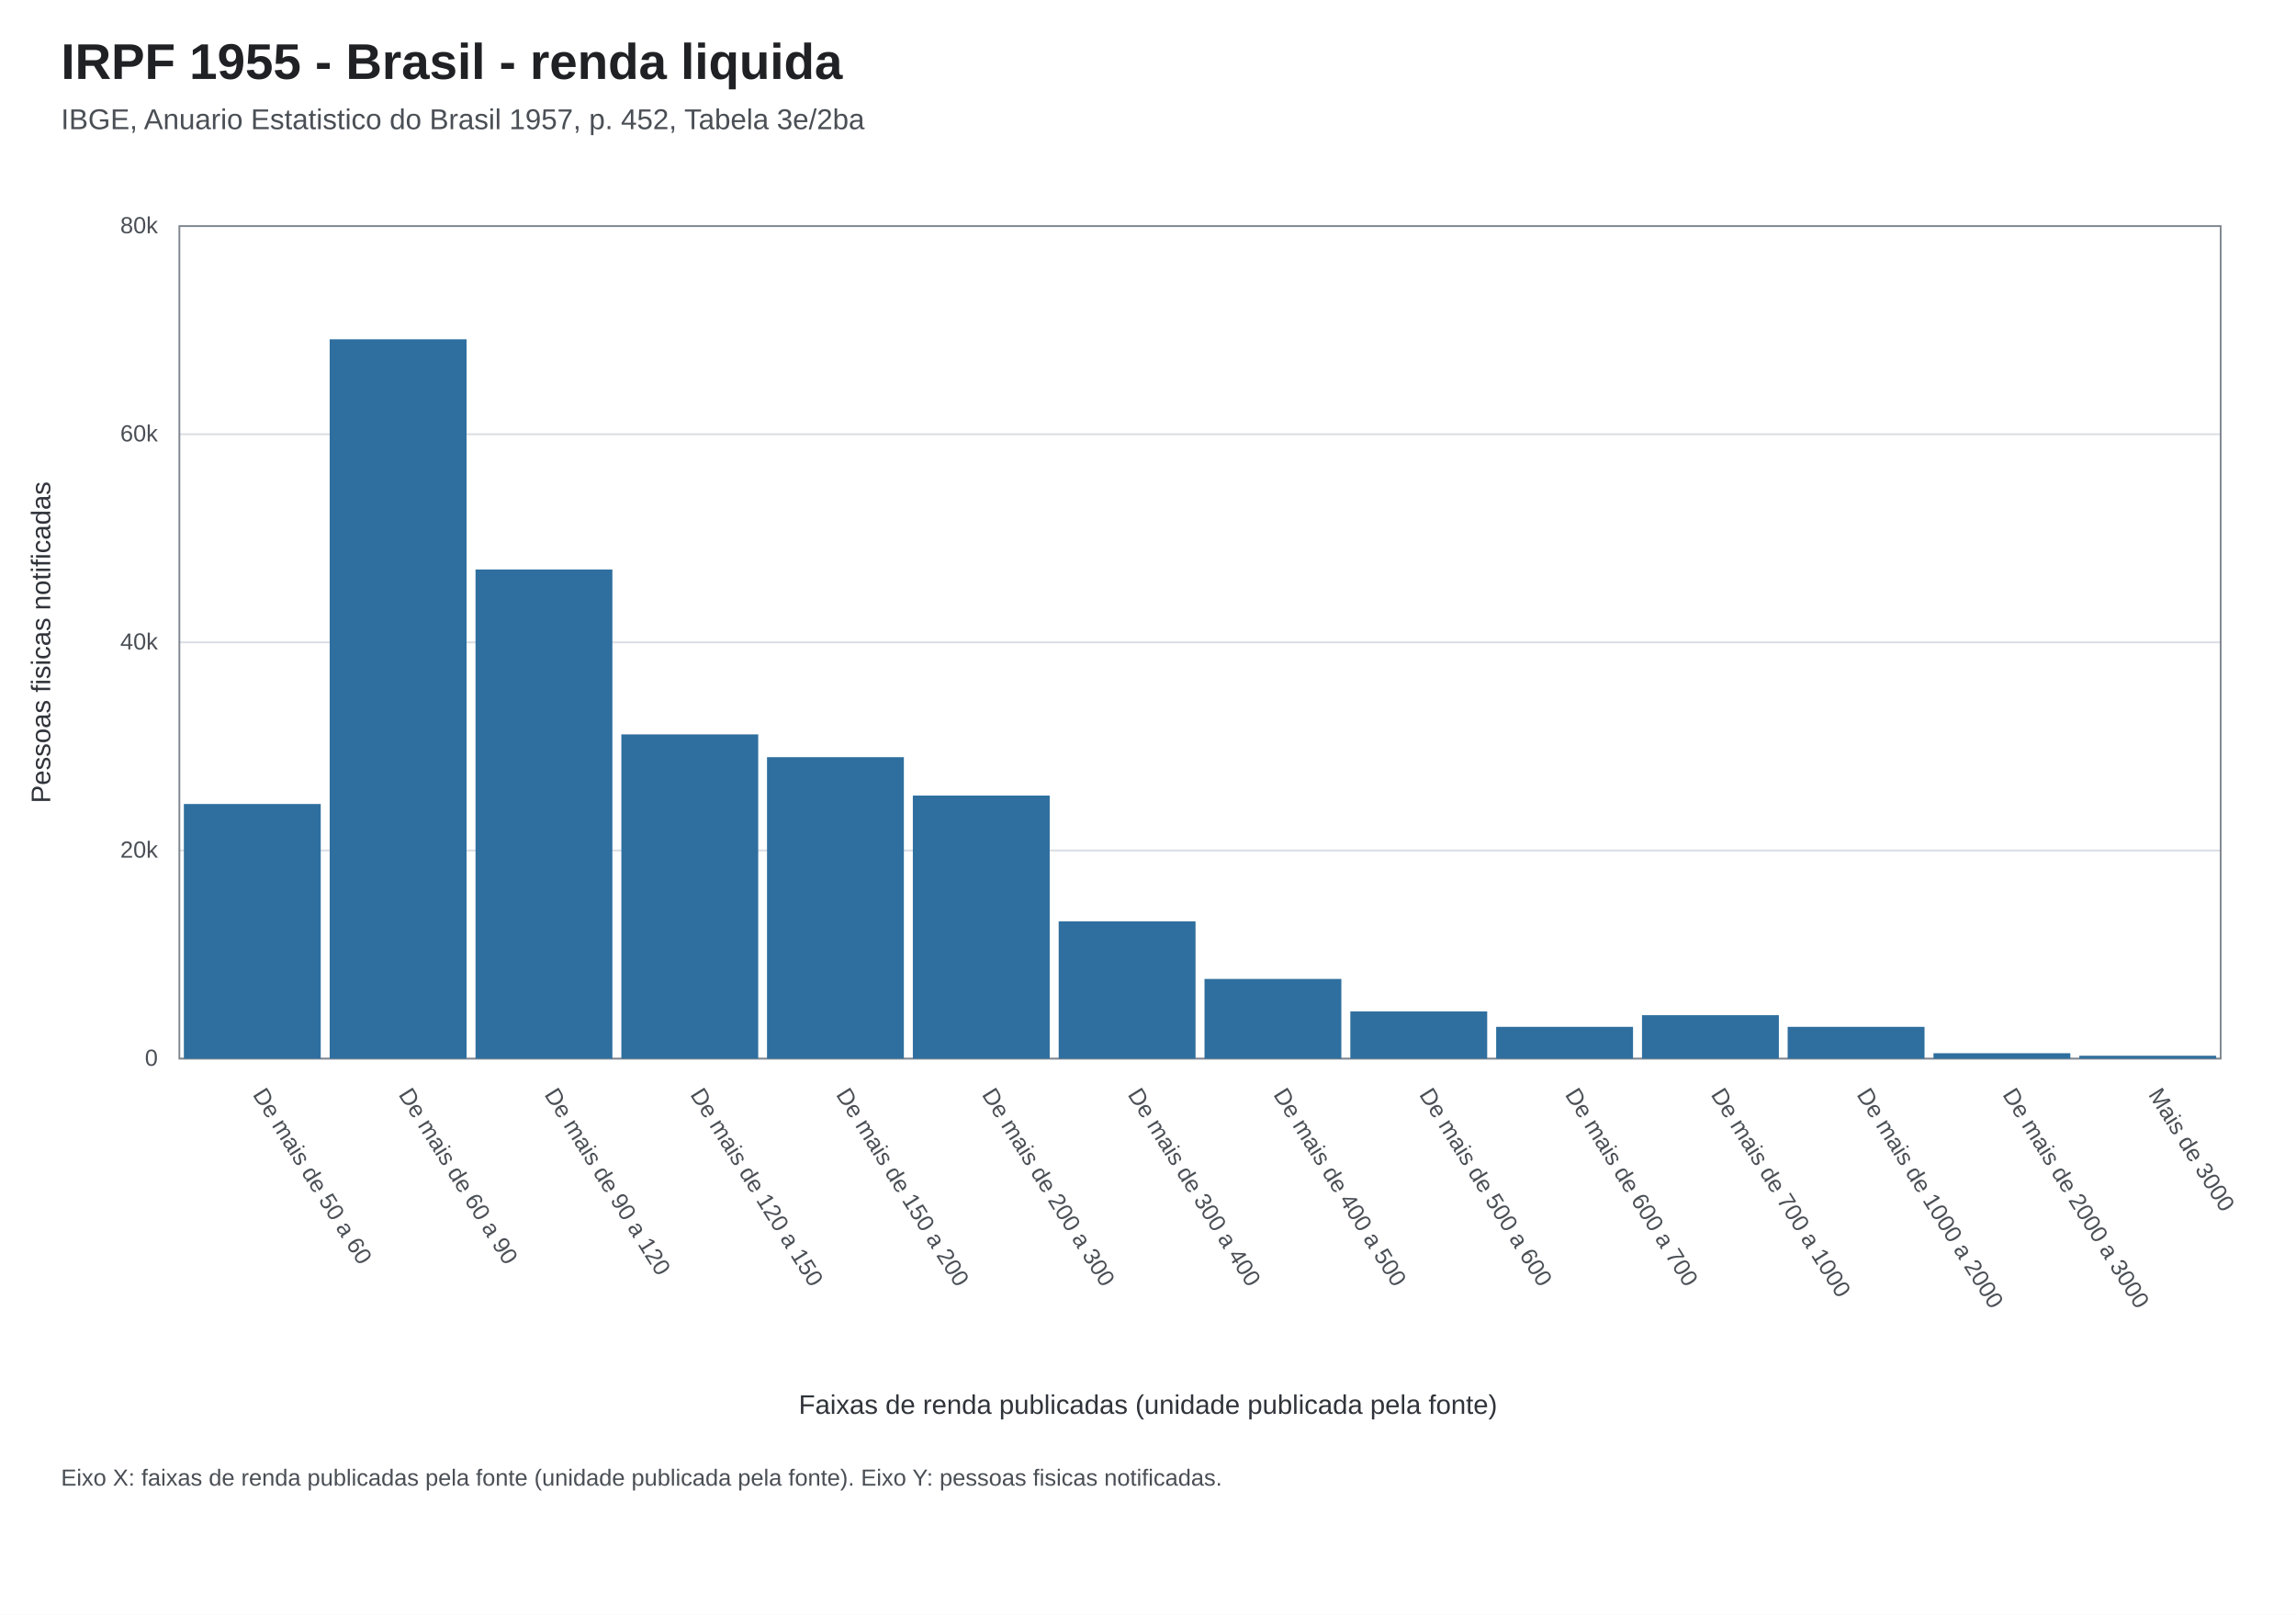
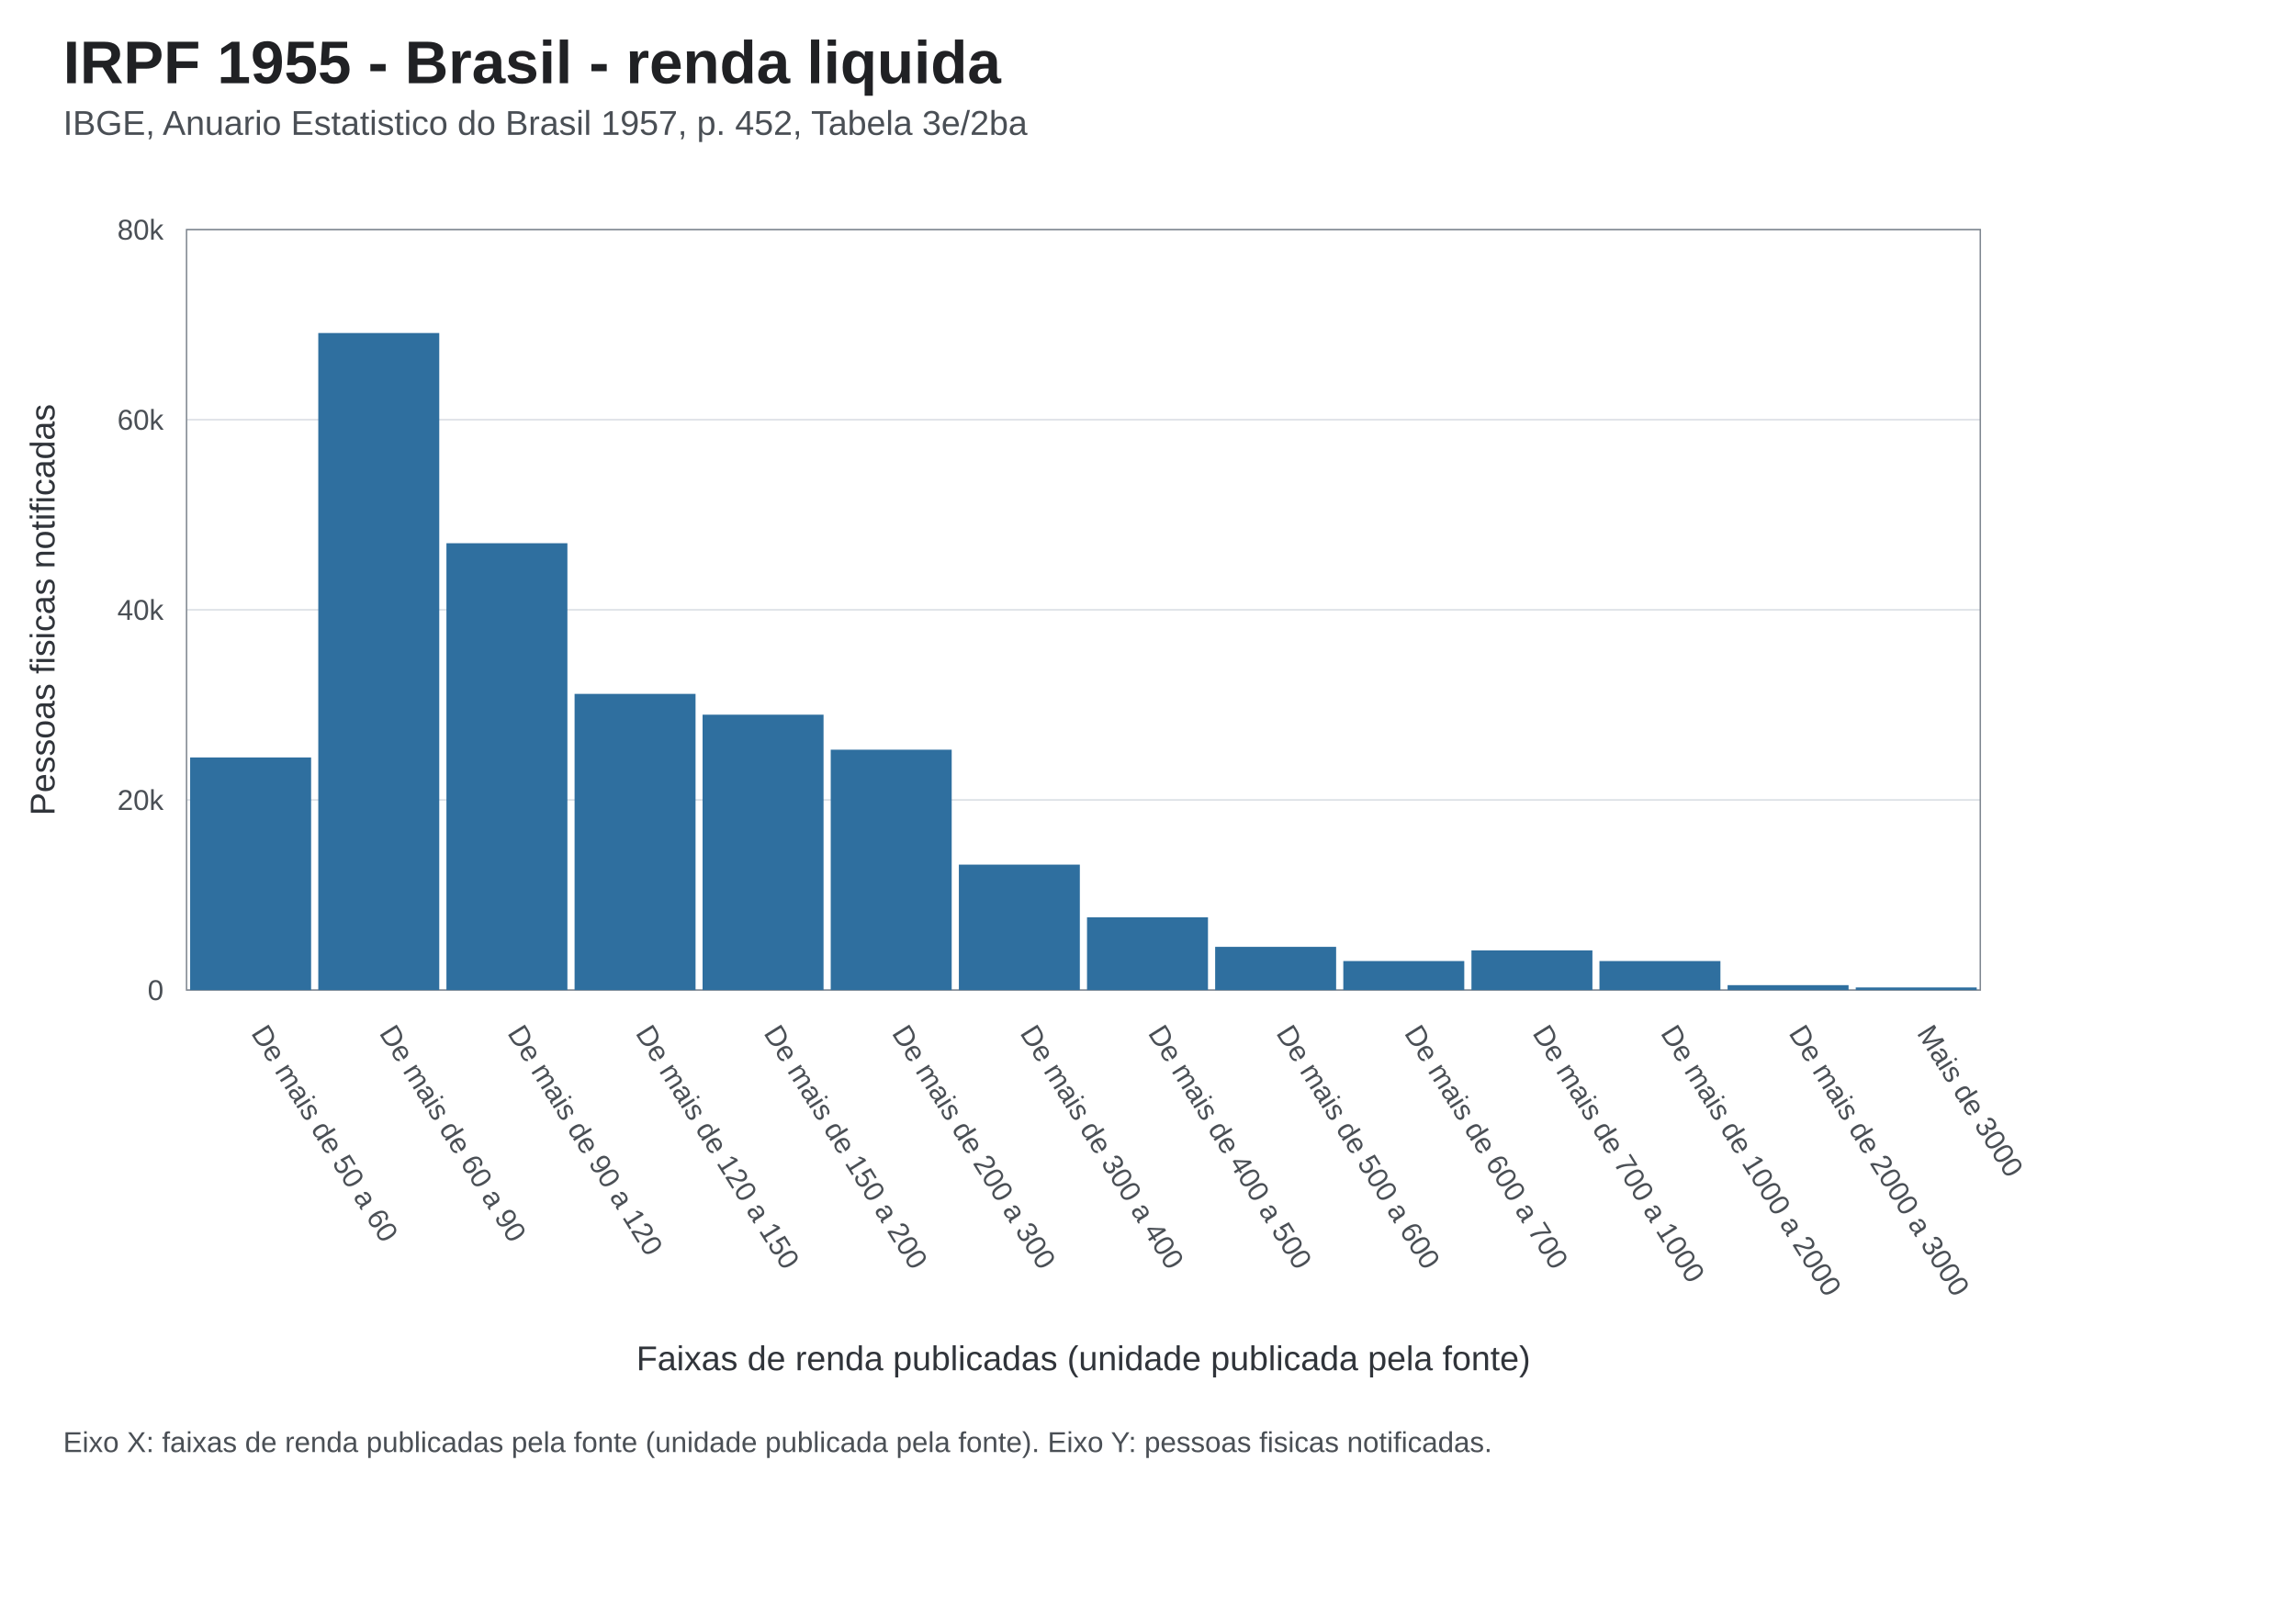
- <svg xmlns="http://www.w3.org/2000/svg" width="1280" height="900" viewBox="0 0 1280 900">
+ <svg xmlns="http://www.w3.org/2000/svg" width="1600" height="1120" viewBox="0 0 1600 1120">
  <style>
text{font-family:Arial,Helvetica,sans-serif;fill:#202124}
- .title{font-size:28px;font-weight:700}
- .subtitle{font-size:16px;fill:#4a4f55}
- .axis{font-size:15px;fill:#30343a}
- .tick{font-size:13px;fill:#4a4f55}
- .note{font-size:13px;fill:#4a4f55}
+ .title{font-size:42px;font-weight:700}
+ .subtitle{font-size:24px;fill:#4a4f55}
+ .axis{font-size:24px;fill:#30343a}
+ .tick{font-size:20px;fill:#4a4f55}
+ .note{font-size:20px;fill:#4a4f55}
.bar{fill:#2f6f9f}
.bar:hover{fill:#c85a28}
.grid{stroke:#d8dde3;stroke-width:1}
.frame{stroke:#7f8790;stroke-width:1;fill:none}
</style>
-   <rect x="0" y="0" width="1280" height="900" fill="#ffffff" />
-   <text x="34.0" y="44.0" class="title">IRPF 1955 - Brasil - renda liquida</text>
-   <text x="34.0" y="72.0" class="subtitle">IBGE, Anuario Estatistico do Brasil 1957, p. 452, Tabela 3e/2ba</text>
-   <line x1="100" y1="590.0" x2="1238" y2="590.0" class="grid" />
-   <text x="88.0" y="594.0" class="tick" text-anchor="end">0</text>
-   <line x1="100" y1="474.0" x2="1238" y2="474.0" class="grid" />
-   <text x="88.0" y="478.0" class="tick" text-anchor="end">20k</text>
-   <line x1="100" y1="358.0" x2="1238" y2="358.0" class="grid" />
-   <text x="88.0" y="362.0" class="tick" text-anchor="end">40k</text>
-   <line x1="100" y1="242.0" x2="1238" y2="242.0" class="grid" />
-   <text x="88.0" y="246.0" class="tick" text-anchor="end">60k</text>
-   <line x1="100" y1="126.0" x2="1238" y2="126.0" class="grid" />
-   <text x="88.0" y="130.0" class="tick" text-anchor="end">80k</text>
-   <rect x="100" y="126" width="1138" height="464" class="frame" />
-   <rect class="bar" x="102.5" y="448.1" width="76.3" height="141.9" />
-   <text class="tick" transform="translate(140.6,610.0) rotate(58)" text-anchor="start">De mais de 50 a 60</text>
-   <rect class="bar" x="183.8" y="189.1" width="76.3" height="400.9" />
-   <text class="tick" transform="translate(221.9,610.0) rotate(58)" text-anchor="start">De mais de 60 a 90</text>
-   <rect class="bar" x="265.1" y="317.4" width="76.3" height="272.6" />
-   <text class="tick" transform="translate(303.2,610.0) rotate(58)" text-anchor="start">De mais de 90 a 120</text>
-   <rect class="bar" x="346.4" y="409.3" width="76.3" height="180.7" />
-   <text class="tick" transform="translate(384.5,610.0) rotate(58)" text-anchor="start">De mais de 120 a 150</text>
-   <rect class="bar" x="427.6" y="422.0" width="76.3" height="168.0" />
-   <text class="tick" transform="translate(465.8,610.0) rotate(58)" text-anchor="start">De mais de 150 a 200</text>
-   <rect class="bar" x="508.9" y="443.4" width="76.3" height="146.6" />
-   <text class="tick" transform="translate(547.1,610.0) rotate(58)" text-anchor="start">De mais de 200 a 300</text>
-   <rect class="bar" x="590.2" y="513.5" width="76.3" height="76.5" />
-   <text class="tick" transform="translate(628.4,610.0) rotate(58)" text-anchor="start">De mais de 300 a 400</text>
-   <rect class="bar" x="671.5" y="545.6" width="76.3" height="44.4" />
-   <text class="tick" transform="translate(709.6,610.0) rotate(58)" text-anchor="start">De mais de 400 a 500</text>
-   <rect class="bar" x="752.8" y="563.7" width="76.3" height="26.3" />
-   <text class="tick" transform="translate(790.9,610.0) rotate(58)" text-anchor="start">De mais de 500 a 600</text>
-   <rect class="bar" x="834.1" y="572.3" width="76.3" height="17.7" />
-   <text class="tick" transform="translate(872.2,610.0) rotate(58)" text-anchor="start">De mais de 600 a 700</text>
-   <rect class="bar" x="915.4" y="565.8" width="76.3" height="24.2" />
-   <text class="tick" transform="translate(953.5,610.0) rotate(58)" text-anchor="start">De mais de 700 a 1000</text>
-   <rect class="bar" x="996.6" y="572.3" width="76.3" height="17.7" />
-   <text class="tick" transform="translate(1034.8,610.0) rotate(58)" text-anchor="start">De mais de 1000 a 2000</text>
-   <rect class="bar" x="1077.9" y="587.0" width="76.3" height="3.0" />
-   <text class="tick" transform="translate(1116.1,610.0) rotate(58)" text-anchor="start">De mais de 2000 a 3000</text>
-   <rect class="bar" x="1159.2" y="588.4" width="76.3" height="1.6" />
-   <text class="tick" transform="translate(1197.4,610.0) rotate(58)" text-anchor="start">Mais de 3000</text>
-   <text x="640.0" y="788.0" class="axis" text-anchor="middle">Faixas de renda publicadas (unidade publicada pela fonte)</text>
-   <text class="axis" transform="translate(28,358.0) rotate(-90)" text-anchor="middle">Pessoas fisicas notificadas</text>
-   <text x="34.0" y="828.0" class="note">Eixo X: faixas de renda publicadas pela fonte (unidade publicada pela fonte). Eixo Y: pessoas fisicas notificadas.</text>
+   <rect x="0" y="0" width="1600" height="1120" fill="#ffffff" />
+   <text x="44.0" y="58.0" class="title">IRPF 1955 - Brasil - renda liquida</text>
+   <text x="44.0" y="94.0" class="subtitle">IBGE, Anuario Estatistico do Brasil 1957, p. 452, Tabela 3e/2ba</text>
+   <line x1="130" y1="690.0" x2="1380" y2="690.0" class="grid" />
+   <text x="114.0" y="697.0" class="tick" text-anchor="end">0</text>
+   <line x1="130" y1="557.5" x2="1380" y2="557.5" class="grid" />
+   <text x="114.0" y="564.5" class="tick" text-anchor="end">20k</text>
+   <line x1="130" y1="425.0" x2="1380" y2="425.0" class="grid" />
+   <text x="114.0" y="432.0" class="tick" text-anchor="end">40k</text>
+   <line x1="130" y1="292.5" x2="1380" y2="292.5" class="grid" />
+   <text x="114.0" y="299.5" class="tick" text-anchor="end">60k</text>
+   <line x1="130" y1="160.0" x2="1380" y2="160.0" class="grid" />
+   <text x="114.0" y="167.0" class="tick" text-anchor="end">80k</text>
+   <rect x="130" y="160" width="1250" height="530" class="frame" />
+   <rect class="bar" x="132.5" y="527.9" width="84.3" height="162.1" />
+   <text class="tick" transform="translate(174.6,720.0) rotate(58)" text-anchor="start">De mais de 50 a 60</text>
+   <rect class="bar" x="221.8" y="232.1" width="84.3" height="457.9" />
+   <text class="tick" transform="translate(263.9,720.0) rotate(58)" text-anchor="start">De mais de 60 a 90</text>
+   <rect class="bar" x="311.1" y="378.6" width="84.3" height="311.4" />
+   <text class="tick" transform="translate(353.2,720.0) rotate(58)" text-anchor="start">De mais de 90 a 120</text>
+   <rect class="bar" x="400.4" y="483.6" width="84.3" height="206.4" />
+   <text class="tick" transform="translate(442.5,720.0) rotate(58)" text-anchor="start">De mais de 120 a 150</text>
+   <rect class="bar" x="489.6" y="498.1" width="84.3" height="191.9" />
+   <text class="tick" transform="translate(531.8,720.0) rotate(58)" text-anchor="start">De mais de 150 a 200</text>
+   <rect class="bar" x="578.9" y="522.5" width="84.3" height="167.5" />
+   <text class="tick" transform="translate(621.1,720.0) rotate(58)" text-anchor="start">De mais de 200 a 300</text>
+   <rect class="bar" x="668.2" y="602.6" width="84.3" height="87.4" />
+   <text class="tick" transform="translate(710.4,720.0) rotate(58)" text-anchor="start">De mais de 300 a 400</text>
+   <rect class="bar" x="757.5" y="639.3" width="84.3" height="50.7" />
+   <text class="tick" transform="translate(799.6,720.0) rotate(58)" text-anchor="start">De mais de 400 a 500</text>
+   <rect class="bar" x="846.8" y="659.9" width="84.3" height="30.1" />
+   <text class="tick" transform="translate(888.9,720.0) rotate(58)" text-anchor="start">De mais de 500 a 600</text>
+   <rect class="bar" x="936.1" y="669.8" width="84.3" height="20.2" />
+   <text class="tick" transform="translate(978.2,720.0) rotate(58)" text-anchor="start">De mais de 600 a 700</text>
+   <rect class="bar" x="1025.4" y="662.4" width="84.3" height="27.6" />
+   <text class="tick" transform="translate(1067.5,720.0) rotate(58)" text-anchor="start">De mais de 700 a 1000</text>
+   <rect class="bar" x="1114.6" y="669.8" width="84.3" height="20.2" />
+   <text class="tick" transform="translate(1156.8,720.0) rotate(58)" text-anchor="start">De mais de 1000 a 2000</text>
+   <rect class="bar" x="1203.9" y="686.6" width="84.3" height="3.4" />
+   <text class="tick" transform="translate(1246.1,720.0) rotate(58)" text-anchor="start">De mais de 2000 a 3000</text>
+   <rect class="bar" x="1293.2" y="688.2" width="84.3" height="1.8" />
+   <text class="tick" transform="translate(1335.4,720.0) rotate(58)" text-anchor="start">Mais de 3000</text>
+   <text x="755.0" y="955.0" class="axis" text-anchor="middle">Faixas de renda publicadas (unidade publicada pela fonte)</text>
+   <text class="axis" transform="translate(38,425.0) rotate(-90)" text-anchor="middle">Pessoas fisicas notificadas</text>
+   <text x="44.0" y="1012.0" class="note">Eixo X: faixas de renda publicadas pela fonte (unidade publicada pela fonte). Eixo Y: pessoas fisicas notificadas.</text>
</svg>
